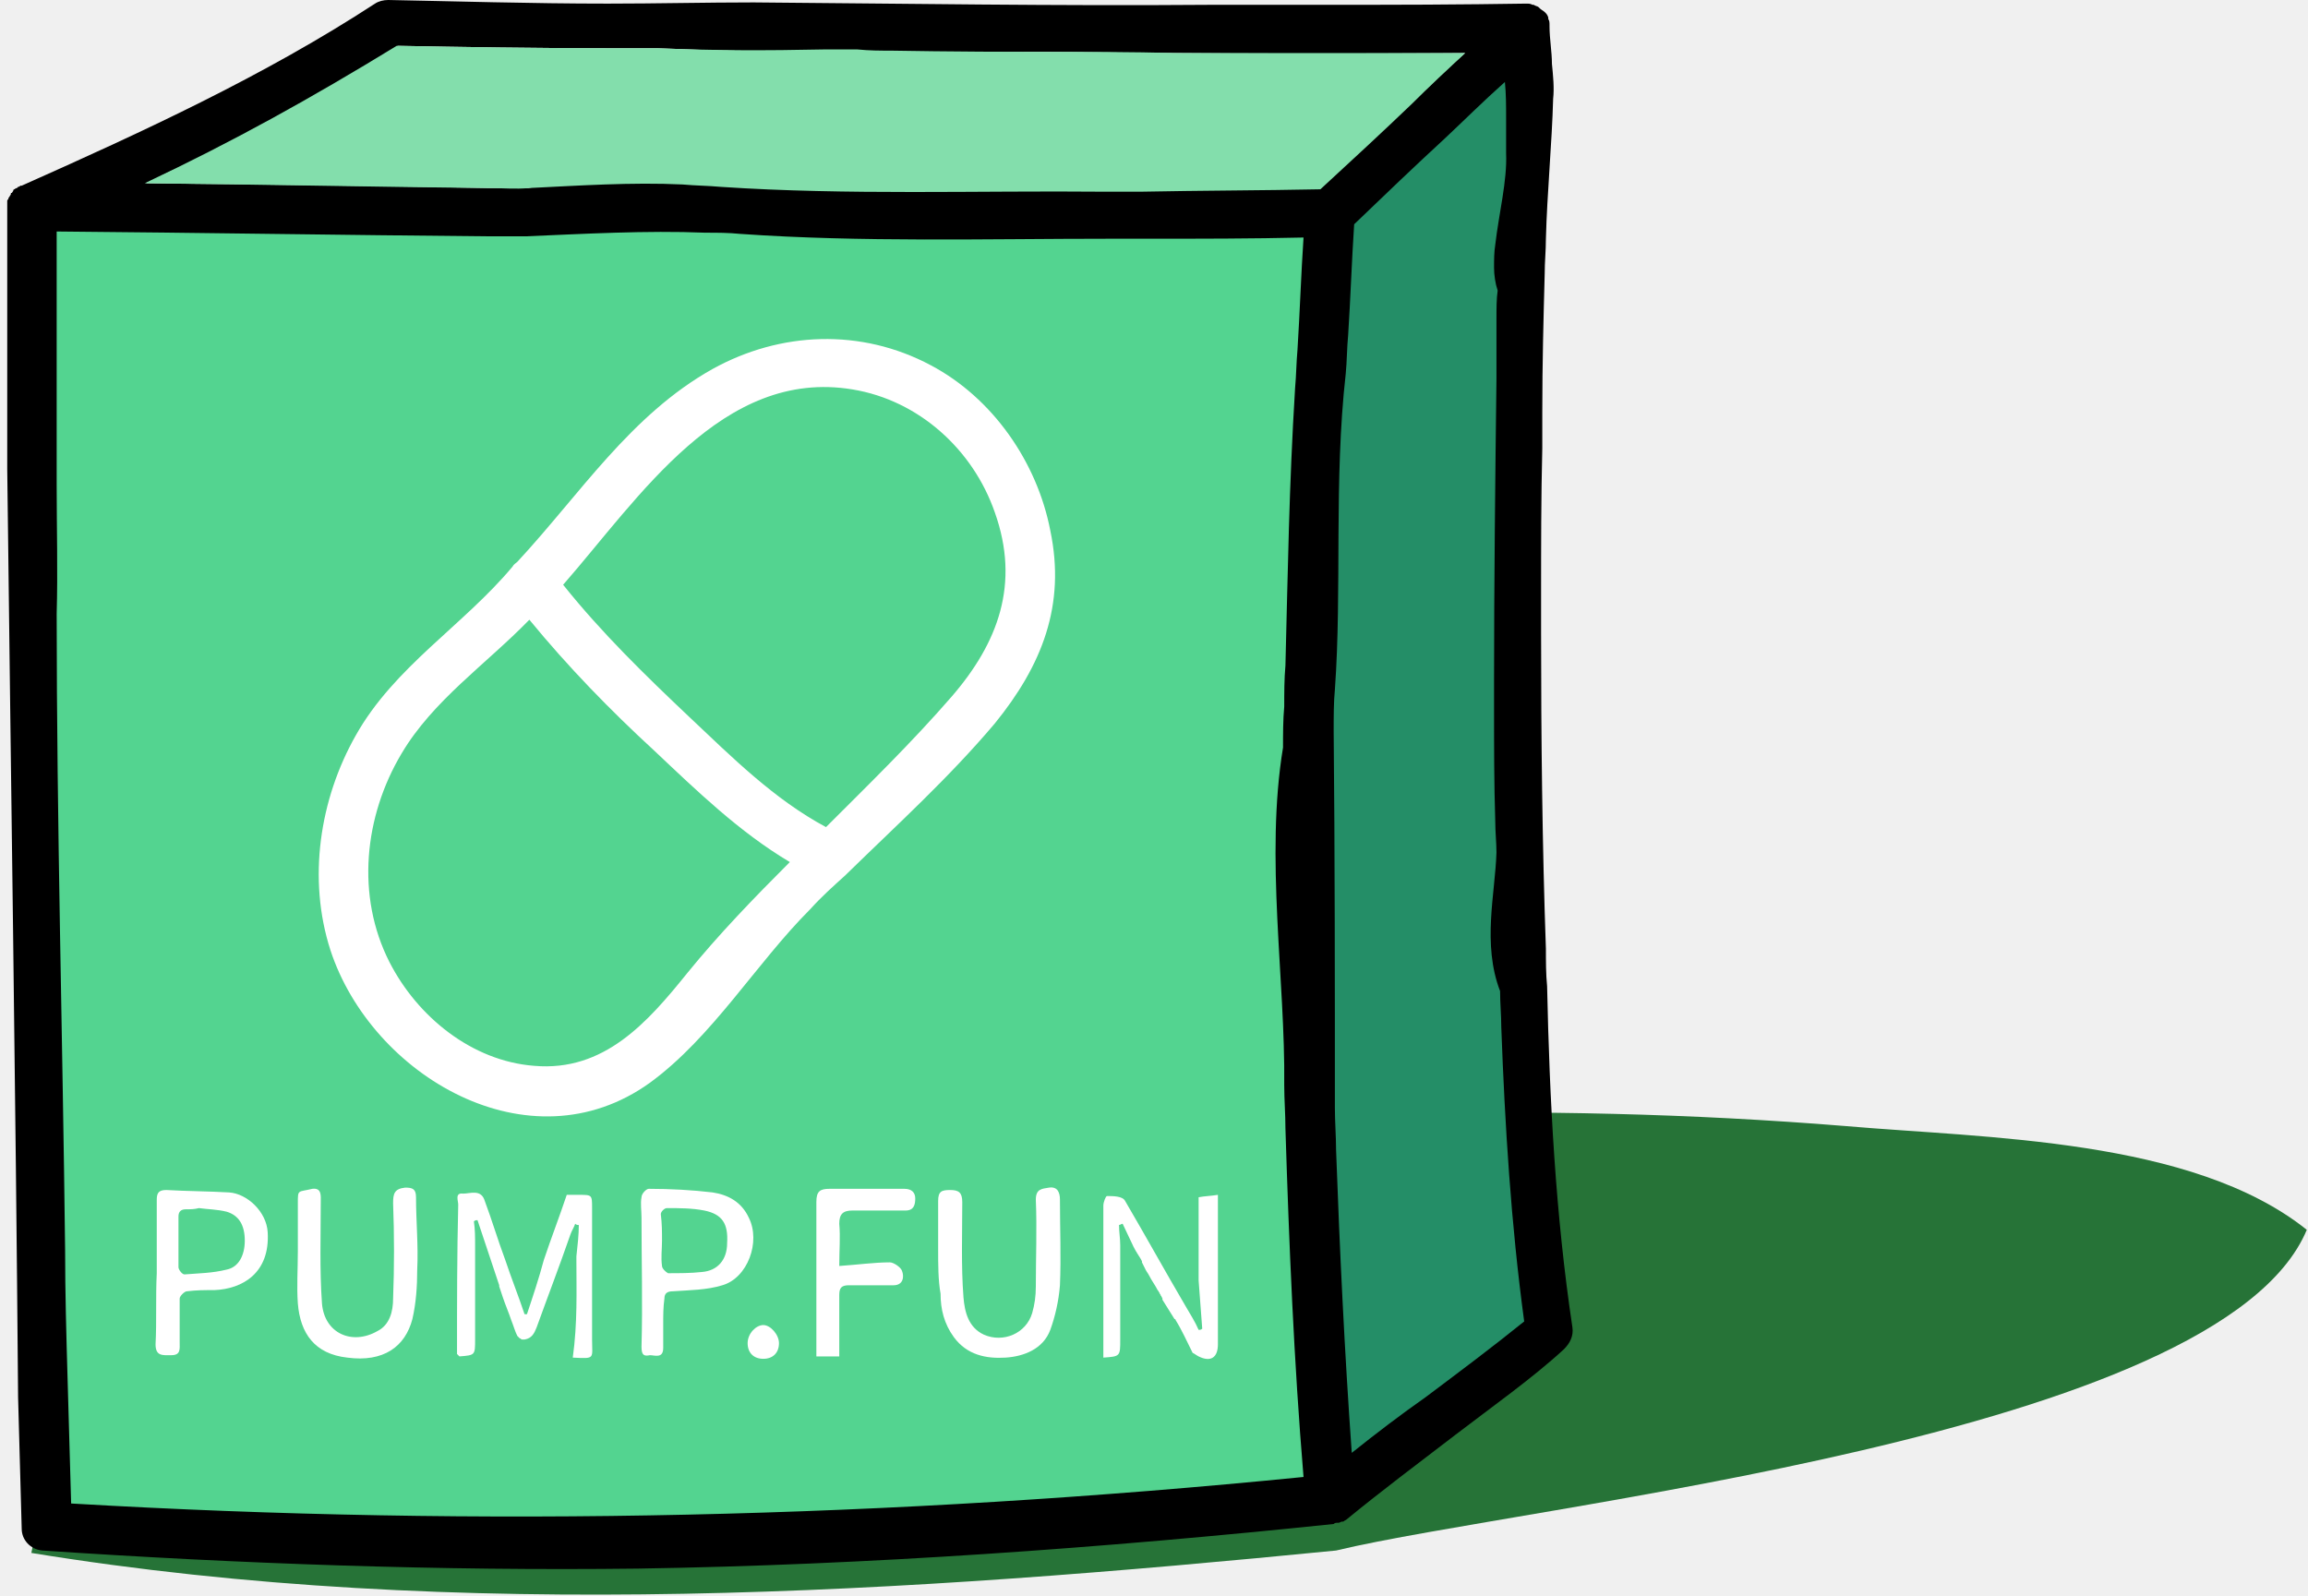
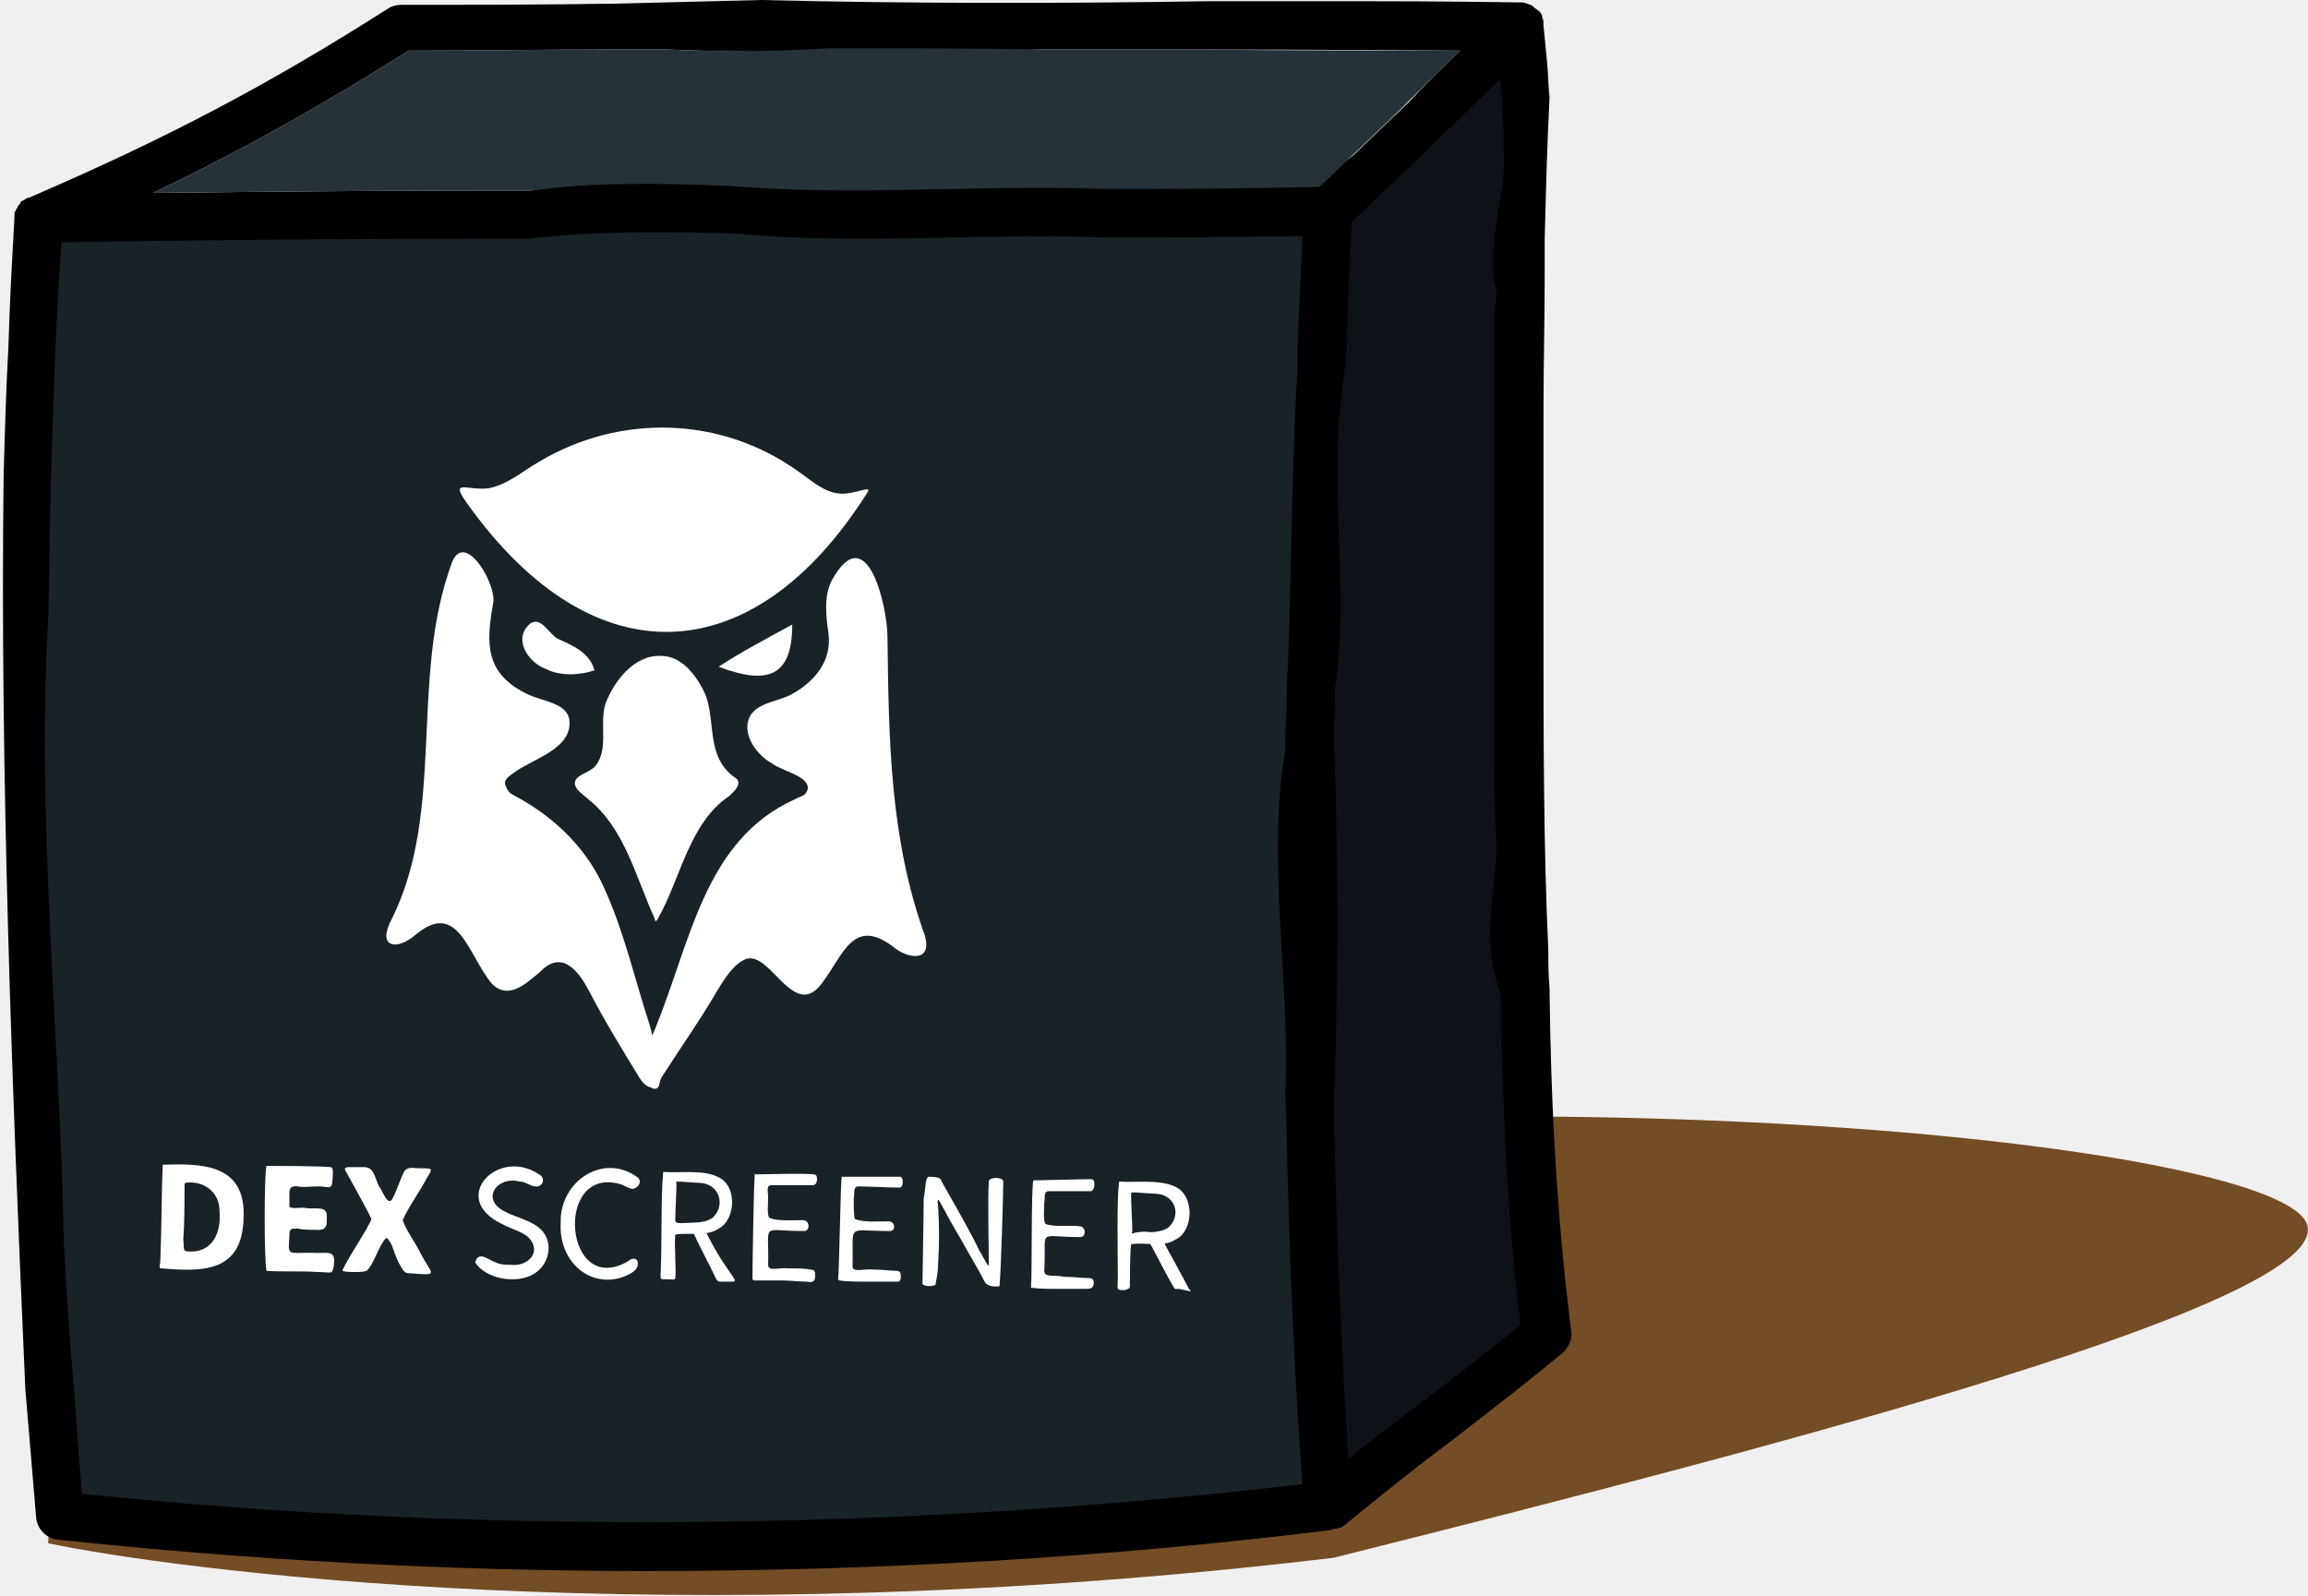
<svg xmlns="http://www.w3.org/2000/svg" version="1.1" id="Layer_1" x="0px" y="0px" viewBox="0 0 191.4 132.3" style="enable-background:new 0 0 191.4 132.3;" xml:space="preserve">
  <style type="text/css">
- 	.st0{fill:#267337;}
- 	.st1{fill:#248E67;}
- 	.st2{fill:#53D490;}
- 	.st3{fill:#83DEAC;}
+ 	.st0{fill:#734d26;}
+ 	.st1{fill:#0E1117;}
+ 	.st2{fill:#192226;}
+ 	.st3{fill:#273138;}
	.st4{fill:#FFFFFF;}
</style>
  <g>
    <g>
-       <g>
-         <path class="st0" d="M191.3,102c-7.2,17.2-64.7,22.8-80.5,26.6c-35.5,3.5-72.7,6-108.2,0.2c4.9-26,54.5-31.1,73.4-33.8     c25.7-2.7,51.3-3.7,77.1-1.6C164.6,94.4,181.8,94.4,191.3,102z" />
-       </g>
-       <g>
-         <g id="XMLID_00000002352819246838209500000016928459312155504813_">
-           <g>
-             <path class="st1" d="M126.1,4.1c0.1,1.1,0.1,2.1,0.2,3.1c0,1,0.1,2.1,0,3c-0.2,2.9-0.6,6.1-0.8,9.1c-0.1,1-0.1,2.1-0.1,3.1       c0,1.7-0.1,3.4-0.2,5.1c0,0.8,0,1.7-0.1,2.5c-0.2,8.3-0.3,15.5-0.3,23.3c0,0.8,0,1.7,0,2.5c0,3.4,0,6.7,0.1,10       c0,1,0.1,1.9,0.1,2.9c0,4,0,8.5,0.4,12.3c0.1,1,0.1,2.1,0.1,3.1c0.4,8.3,1.1,16.6,2.6,24.9c-3.7,2.1-7.7,8-11.6,10.1       c-2.8,1.5-5.5,1.7-8.4,3.2c-0.9-8.6-1.9-19.4-2.2-27.8c0-1.2,0-2.5-0.1-3.6c-0.7-9.8-1.1-22.5-0.1-32c0.1-1,0-2.3,0.1-3.5       c0.4-8.8,0.6-17.2,1.3-26.7c0.1-1.1,0.2-2.2,0.2-3.2c0.2-3.2,0.4-6.3,0.7-9.4c3.6-2.4,7.3-4.9,10.8-7.3       C121.2,7.4,123.7,5.8,126.1,4.1z" />
-             <path class="st2" d="M109.5,15.7c-1.3,24.8-3.1,50.6-2.9,74.4c0.1,10.8,1.7,22.6,2.9,33.8c-35,3.4-69.8,4.4-104.9,2.3       c-0.1-3.5-0.2-5.8-0.3-9.3c-0.1-3.5-0.5-7.1-0.5-10.6C3.7,89.9,3.3,73.2,3.5,56.9c0-3.5-0.3-11.6-0.3-15.1       c0-7.1-1.5-21.1,0-22.9c3.2-4,29.3,0.1,42.2-0.2c16-0.4,34-6.7,50.2-7.2C96.7,11.4,109.5,16,109.5,15.7z" />
-             <path d="M130.4,110.1c0.1,0.7-0.2,1.3-0.7,1.8c-2.6,2.4-6,4.8-9,7.1c-3,2.3-6.2,4.7-9,7l0,0l0,0c-0.1,0.1-0.2,0.1-0.3,0.2       c0,0,0,0-0.1,0c-0.1,0-0.2,0.1-0.3,0.1c0,0-0.1,0-0.1,0c-0.1,0-0.2,0-0.3,0.1l0,0c-19.2,2-38.6,3.4-57.7,3.7       c-16.4,0.2-33-0.4-49.4-1.5c-1-0.1-1.7-0.9-1.7-1.8c-0.1-3.6-0.2-7.3-0.3-10.9c-0.2-25.3-0.6-51.5-0.9-77c0-3.6,0-7.3,0-11       c0-3.7,0-7.3,0-10.9c0,0,0-0.1,0-0.1c0-0.1,0-0.1,0-0.2c0-0.1,0-0.1,0.1-0.2c0-0.1,0-0.1,0.1-0.2c0-0.1,0.1-0.1,0.1-0.2       C0.9,16,0.9,16,1,16c0-0.1,0.1-0.1,0.1-0.2c0-0.1,0.1-0.1,0.1-0.1s0.1-0.1,0.2-0.1c0,0,0.1-0.1,0.1-0.1c0.1,0,0.2-0.1,0.2-0.1       c0,0,0.1,0,0.1,0l0,0c10.1-4.5,20.1-9.1,29.3-15.1C31.4,0.1,31.8,0,32.2,0C37.6,0.1,44,0.3,50.4,0.3c4,0,8.2-0.1,12.1-0.1       C75,0.3,87.7,0.5,100.2,0.4c4.4,0,8.8,0,12.7,0c7.8,0,13.6-0.1,13.6-0.1s0,0,0.1,0c0.2,0,0.3,0,0.5,0.1c0,0,0.1,0,0.1,0       c0.1,0.1,0.3,0.1,0.4,0.2c0,0,0.1,0.1,0.1,0.1c0.1,0.1,0.3,0.2,0.4,0.3c0,0,0,0,0.1,0.1c0.1,0.1,0.2,0.3,0.2,0.4c0,0,0,0,0,0.1       l0,0c0.1,0.1,0.1,0.3,0.1,0.5c0,0,0,0,0,0.1c0,1,0.2,2.1,0.2,3.1c0.1,1,0.2,2,0.1,2.9c-0.1,3.7-0.5,7.8-0.6,11.6       c0,1-0.1,1.9-0.1,2.9c-0.1,3.7-0.2,7.5-0.2,11.5c0,1,0,2,0,3c-0.1,4.1-0.1,8.1-0.1,12.3c0,1,0,1.9,0,2.9       c0,8.8,0.1,17.8,0.4,26.3c0,1,0,2.1,0.1,3.1C128.5,91.2,129,100.8,130.4,110.1z M124.2,24.1c-0.2-0.6-0.3-1.3-0.3-1.9       c0-0.6,0-1.3,0.1-1.9c0.3-2.6,1-5.3,0.9-7.6c0-0.9,0-1.9,0-2.9c0-1,0-2-0.1-3c-1.8,1.6-3.4,3.2-5,4.7c-2.5,2.3-5,4.7-7.5,7.1       c-0.2,3-0.3,6.1-0.5,9.2c-0.1,1-0.1,2.2-0.2,3.2c-1,8.9-0.3,17.9-0.9,26.2c-0.1,1-0.1,2.3-0.1,3.4c0.1,10.1,0.1,21.2,0.1,31.3       c0,1.1,0.1,2.4,0.1,3.5c0.3,8.3,0.7,16.7,1.3,25.1c2-1.6,4.1-3.2,6.1-4.6c2.8-2.1,5.6-4.2,8.2-6.3c-1.1-8.1-1.6-16.3-1.9-24.4       c0-1-0.1-2-0.1-3c-1.5-3.9-0.4-8.1-0.3-11.5c0-0.8-0.1-1.7-0.1-2.6c-0.1-3.1-0.1-6.2-0.1-9.3c0-0.8,0-1.6,0-2.4       c0-7.9,0.1-16.9,0.2-25c0-0.8,0-1.6,0-2.4c0-0.8,0-1.6,0-2.4C124.1,25.5,124.1,24.8,124.2,24.1z M121.5,4.4       c0,0-11.9,0.1-23.8,0c-4,0-8-0.1-11.5-0.1c-5.2,0-10.1,0.2-14.9,0.1c-1,0-1.9-0.1-2.9-0.1c-4.8,0-9.1-0.1-13.9-0.3       c-0.7,0-1.3,0-2,0c-0.7,0-1.3,0-2,0C44.4,4,38.2,3.9,33,3.8c-7.2,4.5-13.5,7.9-20.9,11.4c9.5,0.1,19,0.2,28.5,0.4       c1.1,0,2.1,0,3.2,0c4.3-0.9,8.6-1,12.8-0.8c1.1,0.1,2.1,0.1,3.2,0.2c10.4,1,21.4,0.8,31.8,0.8c1,0,2,0,3,0c5,0,10-0.1,14.9-0.2       c2.5-2.4,5.1-4.8,7.6-7.1C118.5,7.2,119.9,5.8,121.5,4.4z M108.1,122.5c-0.8-9.6-1.2-19.3-1.5-28.9c0-1.2-0.1-2.4-0.1-3.6       c0.1-8.7-1.6-18.9-0.1-28c0-1.1,0-2.3,0.1-3.4c0-1.1,0-2.3,0.1-3.4c0.2-7.8,0.3-14.9,0.8-23c0.1-1.1,0.1-2.1,0.2-3.2       c0.2-3.2,0.3-6.3,0.5-9.3c-4.3,0.1-8.6,0.1-12.9,0.1c-1.1,0-2.2,0-3.2,0c-10.1,0-20.6,0.3-30.6-0.4c-1-0.1-1.9-0.1-2.9-0.1       c-4.9-0.2-10.1,0.1-14.9,0.3c-1,0-2.2,0-3.2,0c-11.9-0.1-23.8-0.3-35.7-0.4c0,7,0,14,0,21.1c0,3.5,0.1,7.1,0,10.6       c0,17.4,0.5,35.3,0.7,52.8c0,3.5,0.1,7,0.2,10.5c0.1,3.5,0.2,7,0.3,10.5C40,126.7,74,125.9,108.1,122.5z" />
-             <path class="st3" d="M73.9,4.2c0,0,5.3,0.1,12.3,0.1c3.5,0,7.5,0,11.5,0.1c11.9,0,23.8,0,23.8,0c-1.5,1.4-3,2.8-4.4,4.2       c-2.5,2.4-5,4.7-7.6,7.1c-4.9,0.1-9.9,0.1-14.9,0.2c-1,0-2,0-3,0c-10.5-0.1-21.3,0.3-31.8-0.4c-1.1-0.1-2.1-0.1-3.2-0.2       c-4.2-0.2-8.7,0.1-12.8,0.3c-1,0.1-2.1,0-3.2,0c-9.5-0.1-19-0.3-28.6-0.4c7.4-3.5,13.7-7,20.9-11.4C38.2,3.9,44.4,4,50.5,4       c0.7,0,1.3,0,2,0c0.7,0,1.4,0,2,0c4.8,0.2,9.1,0.2,13.8,0.1c0.9,0,1.9,0,2.8,0C72.1,4.2,73,4.2,73.9,4.2z" />
-           </g>
+       <path class="st0" d="M191.3,101.5c2.4,6.4-43.2,18.3-80.7,27.7C55.4,135.8,14,130.1,4,128c0-9.6,16.9-26,72-32.6    S188.9,95.1,191.3,101.5z" />
+     </g>
+     <g>
+       <g id="XMLID_00000142175213471442518230000010943265064928627344_">
+         <g>
+           <path class="st1" d="M125.6,4c0.1,1.1,0.2,2.1,0.2,3.1s0.1,2,0.1,3c-0.3,3-0.5,6.1-0.6,9.2c0,1-0.1,2.1-0.1,3.1      c0,1.7-0.1,3.5-0.1,5.2c0,0.9,0,1.7,0,2.5c-0.1,8.4-0.1,15.5-0.1,23.4c0,0.9,0,1.7,0,2.5c0,3.4,0.1,6.7,0.1,10      c0,1,0.1,1.9,0.1,2.9c-0.2,4.2-0.2,8.3,0.4,12.3c0,1,0.1,2.1,0.1,3.1c0.3,8.3,1,16.7,2.3,25c-3.7,2.1-7.7,8.1-11.7,10.3      c-2.9,1.6-5.5,1.8-8.3,3.3c-0.8-8.7-1.7-19.5-2-28c0-1.2-0.1-2.4-0.1-3.7c-0.8-11-2.2-21.2-0.1-32.2c0-1.2,0.1-2.3,0.1-3.5      c0.6-9.1,0.6-17.2,1.2-26.9c0.1-1.1,0.2-2.2,0.2-3.2c0.2-3.2,0.4-6.4,0.6-9.5c3.6-2.5,7.1-4.9,10.6-7.3      C120.9,7.3,123.3,5.6,125.6,4z" />
+           <path class="st2" d="M109.4,15.5c-1.2,23.6-1.9,51.3-2.7,74.9c-0.1,2.6,2.7,34.1,2.7,34c-33.3,3.9-70.6,4.4-103.6,1      c-0.3-3.4-0.6-5.7-0.8-9.1c-0.3-3.4-0.8-7-1-10.5C3.6,88.9,1.8,74.3,2.8,57.2c0-3.5-0.1-11.4,0-14.9C3,35.4,3.4,26.7,3.7,19.8      c0.1-2.3,39.2-1,42-0.9C62.2,19,79.1,11,95.6,11.3C96.8,11.2,109.4,15.8,109.4,15.5z" />
+           <path d="M130.3,110.4c0.1,0.7-0.2,1.3-0.7,1.8c-2.9,2.4-6,4.8-9.1,7.2c-3.1,2.3-6.2,4.8-9,7.1l0,0l0,0c-0.1,0.1-0.2,0.1-0.3,0.2      c0,0,0,0-0.1,0s-0.2,0.1-0.3,0.1h-0.1c-0.1,0-0.2,0-0.3,0.1l0,0c-18.6,2.3-37.8,3.4-56.8,3.4c-16.5,0-32.8-0.9-48.8-2.6      c-1-0.1-1.7-0.9-1.8-1.8c-0.3-3.6-0.6-7.1-0.9-10.7C1,90.3,0,64.3,0.3,39.5c0.1-3.6,0.2-7.2,0.4-10.8C0.8,25.2,1,21.6,1.2,18      v-0.1c0-0.1,0-0.1,0-0.2s0-0.1,0.1-0.2c0-0.1,0-0.1,0.1-0.2c0-0.1,0.1-0.1,0.1-0.2s0-0.1,0.1-0.1c0-0.1,0.1-0.1,0.1-0.2      s0.1-0.1,0.1-0.1s0.1-0.1,0.2-0.1l0.1-0.1c0.1,0,0.2-0.1,0.2-0.1h0.1l0,0C14,11.4,22.3,7,32.2,0.7c0.3-0.2,0.7-0.3,1.1-0.3      c5.3,0,11.5,0,17.9-0.1c4-0.1,8-0.2,11.9-0.3C75,0.3,88,0.3,100.2,0.1c4.3,0,8.6,0,12.4,0c7.7,0,13.4,0.1,13.4,0.1s0,0,0.1,0      c0.2,0,0.3,0,0.5,0.1h0.1c0.1,0.1,0.3,0.1,0.4,0.2l0.1,0.1c0.1,0.1,0.3,0.2,0.4,0.3c0,0,0,0,0.1,0.1s0.2,0.3,0.2,0.4      c0,0,0,0,0,0.1l0,0C128,1.6,128,1.8,128,2c0,0,0,0,0,0.1c0.1,1.1,0.2,2.1,0.3,3.1s0.1,2,0.2,2.9c-0.2,3.9-0.3,7.8-0.4,11.7      c0,1,0,1.9,0,2.9c0,3.7-0.1,7.6-0.1,11.5c0,1,0,2,0,3c0,4.1,0,8.1,0,12.3c0,1,0,2,0,2.9c0,8.8,0,17.8,0.4,26.4      c0,1,0,2.1,0.1,3.1C128.6,91.4,129.1,101,130.3,110.4z M124.1,24c-0.2-0.6-0.3-1.3-0.3-1.9s0-1.3,0.1-1.9c0.2-2.6,1-5.2,0.8-7.7      c0-1,0-1.9-0.1-2.9c0-1-0.1-2-0.2-3c-1.7,1.6-3.3,3.2-4.9,4.7c-2.4,2.4-4.9,4.7-7.4,7.1c-0.2,3.1-0.3,6.2-0.4,9.3      c0,1-0.1,2.1-0.2,3.2c-1.5,9.4,0.5,17.4-0.8,26.3c0,1.1,0,2.3-0.1,3.4c0.4,10.7,0.4,20.7,0,31.5c0,1.2,0.1,2.4,0.1,3.6      c0.2,8.3,0.6,16.8,1.1,25.3c2-1.6,4.1-3.2,6.1-4.7c2.8-2.1,5.6-4.3,8.2-6.4c-1-8.1-1.4-16.3-1.6-24.5c0-1,0-2-0.1-3.1      c-1.5-3.9-0.5-7.9-0.3-11.6c0-0.9-0.1-1.7-0.1-2.6c-0.1-3.1-0.1-6.2-0.1-9.4c0-0.8,0-1.6,0-2.4c0-7.9,0-16.9,0-25.2      c0-0.8,0-1.6,0-2.4s0-1.6,0-2.4C124,25.5,124.1,24.8,124.1,24z M121.1,4.2c0,0-11.7-0.1-23.5-0.1c-3.9,0-7.8,0-11.3,0      c-5.2,0.2-9.9,0.2-14.6,0.2c-0.9,0-1.9,0-2.8,0c-4.9,0-8.9,0-13.7-0.2c-0.7,0-1.3,0-2,0s-1.3,0-2,0c-6.1,0-12.1,0.1-17.3,0.1      C26.6,8.8,20.2,12.4,12.7,16c9.4-0.1,18.9-0.2,28.3-0.2c1,0,2.1,0,3.1,0c4.3-1,8.5-1.1,12.7-0.9c1.1,0,2.1,0.1,3.2,0.2      c11,1.2,21,0.2,31.7,0.6c1,0,2,0,3,0c5,0,9.9-0.1,14.8-0.2c2.5-2.4,5-4.8,7.4-7.1C118.2,7,119.6,5.6,121.1,4.2z M108,123.1      c-0.7-9.8-1.1-19.5-1.3-29.1c0-1.2-0.1-2.4-0.1-3.6c0.4-9.1-1.6-19.1,0-28.2c0-1.1,0-2.3,0.1-3.4c0-1.1,0-2.3,0.1-3.4      c0.3-8,0.3-15,0.7-23.2c0.1-1.1,0.1-2.1,0.1-3.2c0.1-3.2,0.3-6.3,0.4-9.4c-4.2,0-8.5,0.1-12.8,0.1c-1.1,0-2.1,0-3.2,0      c-10-0.4-21,0.6-30.5-0.3c-1,0-1.9-0.1-2.9-0.1c-4.8-0.1-9.7-0.1-14.8,0.5c-1.1,0-2.2,0-3.2,0c-11.9,0-23.8,0.1-35.5,0.3      C4.6,27,4.4,33.9,4.2,40.8c-0.1,3.5-0.1,7-0.2,10.4c-1,17.1,1,35.1,1.3,52c0.2,3.5,0.4,6.9,0.7,10.4c0.3,3.4,0.5,6.9,0.8,10.3      C39.8,127.3,74.7,127,108,123.1z" />
+           <path class="st3" d="M74.2,4c0,0,5.2,0,12.2,0.1c3.5,0,7.4,0,11.3,0c11.7,0.1,23.4,0.1,23.4,0.1c-1.5,1.4-2.9,2.8-4.3,4.2      c-2.4,2.4-4.9,4.7-7.4,7.1c-4.9,0.1-9.8,0.1-14.8,0.1c-1,0-2,0-3,0C81,15.3,71,16.3,60.1,15.4c-1.1,0-2.1-0.1-3.2-0.1      c-4.2-0.1-8.4-0.1-12.7,0.5c-1,0-2.1,0-3.1,0c-9.4,0-18.9,0.1-28.4,0.2c7.5-3.6,13.9-7.2,21.2-11.8c5.2,0,11.2-0.1,17.3-0.1      c0.7,0,1.3,0,2,0s1.3,0,2,0C60,4.3,64,4.3,68.8,4c0.9,0,1.8,0,2.7,0S73.3,4,74.2,4z" />
        </g>
      </g>
    </g>
  </g>
-   <path class="st4" d="M87.1,44C86,38.3,82.3,33,77.2,30.3c-5.8-3.1-12.5-2.8-18.1,0.3c-6.8,3.8-11,10.4-16.2,16  c-0.1,0.1-0.3,0.2-0.4,0.4c-4.1,4.9-9.8,8.3-13,14c-3,5.3-4,11.9-2.1,17.8C30.8,89.2,43.9,97,53.9,89.8c5.2-3.8,8.8-9.9,13.3-14.4  c0.9-1,1.9-1.9,2.9-2.8c0,0,0.1-0.1,0.1-0.1c4.2-4.1,8.5-8,12.3-12.5C86.4,55.2,88.4,50.2,87.1,44z M57,80.7  c-3.3,4.1-6.9,8.2-12.7,7.7c-5.2-0.4-9.7-4.1-12-8.6c-2.8-5.5-2.1-12.1,1-17.3c2.6-4.4,7-7.4,10.6-11.1c3.2,3.9,6.7,7.5,10.4,10.9  c3.5,3.3,7,6.7,11.2,9.2C62.5,74.5,59.6,77.5,57,80.7z M78.9,57.8c-3.3,3.8-6.9,7.3-10.4,10.8c-4.3-2.3-7.8-5.8-11.3-9.1  c-3.7-3.5-7.3-7-10.5-11c6.3-7.2,13.2-18,24-16.2c5.5,0.9,10,5,11.8,10.2C84.6,48.4,82.8,53.3,78.9,57.8z" />
  <g>
-     <path class="st4" d="M47.8,104.5c0-0.1,0-0.2,0-0.3c0.1-0.9,0.2-1.8,0.2-2.6c-0.1,0-0.2,0-0.3-0.1c-0.1,0.3-0.3,0.6-0.4,0.9   c-0.9,2.6-1.9,5.2-2.8,7.7c-0.2,0.5-0.4,0.9-1,1l-0.1,0c0,0-0.1,0-0.1,0c-0.1,0-0.1-0.1-0.2-0.1c-0.1-0.1-0.1-0.1-0.2-0.2   c-0.2-0.4-0.3-0.8-0.5-1.3c-0.2-0.6-0.5-1.3-0.7-1.9c-0.1-0.3-0.2-0.6-0.3-0.9c0-0.1,0-0.1,0-0.1c-0.6-1.8-1.2-3.6-1.8-5.4   c-0.1,0-0.2,0-0.3,0.1c0.1,0.7,0.1,1.3,0.1,2c0,2.6,0,5.2,0,7.8c0,1.3,0,1.3-1.3,1.4c-0.1-0.1-0.1-0.1-0.2-0.2   c0-4.1,0-8.3,0.1-12.4c0-0.3-0.3-1,0.4-0.9c0.6,0,1.5-0.4,1.8,0.6c0.6,1.6,1.1,3.3,1.7,4.9c0.5,1.5,1.1,3,1.6,4.5   c0.1,0,0.1,0,0.2,0c0.5-1.5,1-3,1.4-4.5c0,0,0,0,0,0c0.6-1.8,1.3-3.6,1.9-5.4c0,0,0,0,0,0c0.3,0,0.6,0,1,0c1.1,0,1.1,0,1.1,1.1   c0,3.6,0,7.3,0,10.9c0,1.6,0.3,1.6-1.6,1.5c0,0,0,0,0,0C47.9,109.7,47.8,107.1,47.8,104.5z" />
-     <path class="st4" d="M24.7,103.8c0-1.3,0-2.7,0-4c0-1.2,0-0.9,1.2-1.2c0.8-0.1,0.7,0.6,0.7,1.1c0,2.8-0.1,5.6,0.1,8.4   c0.2,2.5,2.5,3.5,4.6,2.3c1-0.5,1.3-1.6,1.3-2.7c0.1-2.6,0.1-5.3,0-7.9c0-0.8,0.1-1.2,1-1.3c0.6,0,0.9,0.1,0.9,0.8c0,2,0.2,4,0.1,6   c0,1.4-0.1,2.8-0.4,4.1c-0.6,2.3-2.4,3.6-5.4,3.2c-2.7-0.3-3.9-2-4.1-4.5C24.6,106.7,24.7,105.3,24.7,103.8   C24.7,103.8,24.7,103.8,24.7,103.8z" />
-     <path class="st4" d="M77.8,103.6c0-1.3,0-2.6,0-4c0-0.8,0.3-0.9,1-0.9c0.7,0,1,0.2,1,1c0,2.6-0.1,5.3,0.1,7.9   c0.1,1.2,0.4,2.5,1.7,3.1c1.6,0.7,3.5-0.1,4-1.8c0.2-0.7,0.3-1.4,0.3-2.2c0-2.4,0.1-4.8,0-7.2c0-0.9,0.5-0.9,1.1-1   c0.7-0.1,0.9,0.4,0.9,1c0,2.4,0.1,4.7,0,7.1c-0.1,1.3-0.4,2.6-0.8,3.7c-0.6,1.6-2.2,2.2-3.7,2.3c-1.6,0.1-3.2-0.2-4.3-1.7   c-0.8-1.1-1.1-2.3-1.1-3.6C77.8,106.2,77.8,104.9,77.8,103.6C77.8,103.6,77.8,103.6,77.8,103.6z" />
-     <path class="st4" d="M13,105.6c0-2,0-4,0-6.1c0-0.6,0.2-0.8,0.8-0.8c1.7,0.1,3.5,0.1,5.2,0.2c1.5,0.1,3.1,1.6,3.2,3.3   c0.2,3.4-2.1,4.7-4.4,4.8c-0.8,0-1.5,0-2.3,0.1c-0.2,0-0.6,0.4-0.6,0.6c0,1.2,0,2.4,0,3.6c0,0.6,0.1,1.1-0.7,1.1   c-0.7,0-1.3,0.1-1.3-0.9C13,109.6,12.9,107.6,13,105.6C13,105.6,13,105.6,13,105.6z M16.5,100.2C16.5,100.2,16.5,100.2,16.5,100.2   c-0.4,0.1-0.7,0.1-1.1,0.1c-0.4,0-0.6,0.2-0.6,0.6c0,1.4,0,2.8,0,4.2c0,0.2,0.3,0.6,0.5,0.6c1.2-0.1,2.3-0.1,3.5-0.4   c1-0.2,1.5-1.2,1.5-2.4c0-1.3-0.5-2.1-1.5-2.4C18,100.3,17.2,100.3,16.5,100.2z" />
-     <path class="st4" d="M97.5,109.5c0,0,0-0.1-0.1-0.1c-0.3-0.5-0.7-1.1-1-1.6c0,0,0-0.1,0-0.1c-0.1-0.2-0.2-0.5-0.4-0.7c0,0,0,0,0,0   c-0.2-0.4-0.5-0.8-0.7-1.2c0,0,0,0,0,0c-0.1-0.2-0.2-0.3-0.3-0.5c0,0,0,0,0,0c-0.1-0.2-0.2-0.4-0.3-0.6c0,0,0-0.1,0-0.1   c-0.2-0.4-0.5-0.8-0.7-1.2c0,0,0,0,0,0c-0.3-0.6-0.6-1.3-0.9-1.9c-0.1,0-0.2,0.1-0.3,0.1c0,0.6,0.1,1.1,0.1,1.7c0,2.6,0,5.2,0,7.8   c0,1.4,0,1.4-1.4,1.5c0,0,0,0,0,0c0-4.2,0-8.4,0-12.6c0-0.3,0.2-0.8,0.3-0.8c0.5,0,1.3,0,1.5,0.4c1.7,2.9,3.3,5.8,5,8.7   c0.4,0.7,0.8,1.3,1.1,2c0.1,0,0.2,0,0.3-0.1c-0.1-1.3-0.2-2.7-0.3-4c0-2.3,0-4.6,0-6.9c0.5-0.1,1-0.1,1.6-0.2c0,0,0,0,0,0   c0,4.1,0,8.3,0,12.4c0,1.1-0.6,1.5-1.6,1c-0.2-0.1-0.3-0.2-0.5-0.3c0,0,0,0,0,0C98.4,111.2,98,110.3,97.5,109.5z" />
-     <path class="st4" d="M55,109.8c0,0.7,0,1.3,0,2c0,0.9-0.7,0.6-1.1,0.6c-0.5,0.1-0.7,0-0.7-0.7c0.1-3.6,0-7.1,0-10.7   c0-0.6-0.1-1.2,0-1.7c0-0.3,0.4-0.7,0.6-0.7c1.8,0,3.6,0.1,5.3,0.3c1.3,0.2,2.4,0.8,3,2.1c1,2-0.1,5-2.2,5.6   c-1.3,0.4-2.7,0.4-4.1,0.5c-0.5,0-0.7,0.2-0.7,0.6C55,108.4,55,109.1,55,109.8C55,109.8,55,109.8,55,109.8z M54.9,102.9   C54.9,102.9,54.9,102.9,54.9,102.9c0,0.7-0.1,1.4,0,2.1c0,0.2,0.3,0.5,0.5,0.6c0.9,0,1.9,0,2.8-0.1c1.3-0.1,2.1-1,2.1-2.4   c0.1-1.6-0.4-2.4-1.9-2.7c-1-0.2-2.1-0.2-3.1-0.2c-0.2,0-0.5,0.3-0.5,0.5C54.9,101.5,54.9,102.2,54.9,102.9z" />
-     <path class="st4" d="M69.6,112.5c-0.7,0-1.3,0-1.9,0c0-0.3,0-0.6,0-0.9c0-4,0-7.9,0-11.9c0-0.9,0.3-1.1,1.1-1.1c2.1,0,4.1,0,6.2,0   c0.6,0,0.9,0.3,0.9,0.8c0,0.5-0.1,1-0.8,1c-1.5,0-2.9,0-4.4,0c-0.8,0-1.1,0.3-1.1,1.1c0.1,1.1,0,2.2,0,3.5c1.5-0.1,2.9-0.3,4.2-0.3   c0.3,0,0.9,0.4,1,0.7c0.2,0.5,0.1,1.2-0.7,1.2c-1.2,0-2.5,0-3.7,0c-0.6,0-0.8,0.2-0.8,0.8C69.6,109,69.6,110.7,69.6,112.5z" />
-     <path class="st4" d="M63.3,112.7c-0.8,0-1.3-0.5-1.3-1.3c0-0.8,0.7-1.5,1.3-1.5c0.6,0,1.3,0.8,1.3,1.5   C64.6,112.2,64.1,112.7,63.3,112.7z" />
-     <path class="st4" d="M96.4,107.7c0.3,0.5,0.7,1.1,1,1.6C97.1,108.8,96.8,108.3,96.4,107.7z" />
-     <path class="st4" d="M93.9,103.2c0.2,0.4,0.5,0.8,0.7,1.2C94.4,104.1,94.1,103.6,93.9,103.2z" />
-     <path class="st4" d="M96,106.9c0.1,0.2,0.2,0.5,0.4,0.7C96.3,107.4,96.2,107.2,96,106.9z" />
-     <path class="st4" d="M95,105.2c0.1,0.2,0.2,0.3,0.3,0.5C95.2,105.5,95.1,105.3,95,105.2z" />
-     <path class="st4" d="M94.7,104.6c0.1,0.2,0.2,0.4,0.3,0.6C94.9,105,94.8,104.8,94.7,104.6z" />
-     <path class="st4" d="M41.5,106.7c0.1,0.3,0.2,0.6,0.3,0.9C41.8,107.3,41.7,107,41.5,106.7z" />
-     <path class="st4" d="M43.3,111c0.1,0,0.1,0.1,0.2,0.1C43.4,111.1,43.3,111,43.3,111z" />
+     <g>
+       <path class="st4" d="M54,90.2c-0.4-0.1-0.6-0.3-0.9-0.7c-1.6-2.6-3-4.9-4.3-7.4c-0.8-1.5-2.2-3.4-4-1.5c-1.1,0.9-2.6,2.4-4,1    c-2-2.4-2.8-7-6.3-4.1c-1.6,1.4-3.3,1.1-2-1.3c4.5-9.1,1.4-19.9,5-29.6c1.1-2.6,3.7,1.9,3.4,3.4c-0.6,3.4-0.7,5.9,2.9,7.6    c1.3,0.6,3.1,0.7,3.4,2c0.4,2.5-3,3.3-4.6,4.5c-0.6,0.4-0.8,0.7-0.7,1c0.1,0.2,0.2,0.6,0.6,0.8c3.8,2,6.4,4.8,7.8,8.2    c1.5,3.4,2.4,7.3,3.6,11c0.3,0.8,0,1.1,0.4,0.3c3-7.3,4.1-15.7,11.6-19.1c0.5-0.3,0.9-0.2,1.1-0.9c0-1.1-2.1-1.4-3-2.1    c-1.1-0.6-2.2-2-2-3.3c0.3-1.8,2.5-1.7,3.8-2.5c1.9-1.1,3.2-2.8,2.9-5c-0.2-1.4-0.4-3.1,0.3-4.4c2.9-5.2,4.6,2.2,4.6,4.8    c0.1,8.4,0.2,16.7,3.1,24.7c0.6,2.2-1.3,1.9-2.4,1.1c-3.5-2.8-4.3,0.4-6.1,2.8c-2.3,3.2-4.2-2.4-6.2-2c-1.1,0.3-2,1.8-2.6,2.8    c-1.4,2.4-2.9,4.5-4.5,7c-0.3,0.4-0.1,1-0.6,1C54,90.3,54.1,90.2,54,90.2z" />
+     </g>
+     <g>
+       <path class="st4" d="M71.9,40.9c-9.3,14.7-22.6,15.7-33.2,0.8c-1.4-2,0-1,1.8-1.2c1.6-0.3,2.8-1.4,4.2-2.2    c6.7-4,15.1-3.8,21.5,0.8c1.3,0.9,2.5,2.1,4.2,1.8c0.7-0.1,1.5-0.4,1.6-0.3C72,40.7,72,40.8,71.9,40.9z" />
+     </g>
+     <g>
+       <path class="st4" d="M54.3,76.2c-1.6-3.5-2.5-7.5-5.5-9.9c-0.4-0.4-1.5-1-1-1.7c0.3-0.4,1.2-0.6,1.6-1.1c1.1-1.4,0.3-3.5,0.8-5.1    c0.7-1.9,2.4-4.1,4.6-4c1.8,0,3,1.7,3.7,3.2c0.9,2.4,0,5.3,2.6,7c0.4,0.5-0.2,1-0.6,1.4c-3.4,2.3-4,6.8-6,10.3    C54.3,76.5,54.3,76.3,54.3,76.2z" />
+     </g>
+     <g>
+       <path class="st4" d="M49.3,55.6c-1.2,0.4-2.8,0.5-4-0.1c-1.6-0.6-2.8-2.6-1.3-3.8c0.9-0.6,1.6,1,2.3,1.3    C47.4,53.5,48.9,54.1,49.3,55.6L49.3,55.6z" />
+     </g>
+     <g>
+       <path class="st4" d="M65.7,51.8c0,4.2-1.9,5.1-6.1,3.5C61.4,54.1,63.7,52.9,65.7,51.8C65.7,51.7,65.7,51.7,65.7,51.8z" />
+     </g>
+   </g>
+   <g>
+     <g>
+       <path class="st4" d="M13.5,96.6c3.2-0.1,6.9-0.1,6.7,4.4c-0.1,4.5-3.3,4.5-6.8,4.2c-0.3,0-0.1-0.2-0.1-0.8    C13.4,102.2,13.4,98.5,13.5,96.6C13.5,96.5,13.5,96.6,13.5,96.6z M15.7,103.8c1.7,0.1,2.7-1.3,2.5-3.4c0-1.6-1.4-2.5-2.8-2.3    c-0.1,0-0.1,0.2-0.1,0.4c0,1.3,0,3.1-0.1,4.3C15.3,103.6,15.1,103.8,15.7,103.8L15.7,103.8z" />
+     </g>
+     <g>
+       <path class="st4" d="M22.1,96.7c0.7,0,4.3,0,5.3,0.1c0.1,0,0.2,0.1,0.2,0.3c0,0.3,0,0.9-0.1,1.2c-0.1,0.3-0.5,0.1-1.1,0.1    s-1.3,0.1-1.7,0c-0.8-0.1-0.7,0.4-0.7,1c0,0.3,0,0.6,0,0.7c0.3,0.2,1,0,1.4,0.1c0.7,0.1,1.7-0.2,1.7,0.6c0,0.8,0.1,1.3-1,1.2    c-0.4,0-1,0-1.4-0.1c-0.6,0-0.7,0-0.7,0.6c-0.1,1.7-0.2,1.4,1.8,1.4c1.2,0.1,2-0.3,1.9,0.8c0,0.4-0.1,0.7-0.2,0.8    c-0.1,0.1-0.5,0-1.2,0c-1.3-0.1-3,0-4.2-0.1C21.9,104.4,21.9,97.5,22.1,96.7C22,96.7,22.1,96.7,22.1,96.7z" />
+     </g>
+     <g>
+       <path class="st4" d="M30.8,101.1c-0.4-0.9-2-3.7-2.2-4.1c0-0.2,0.2-0.2,0.4-0.2c0.3,0,0.9,0,1.2,0c0.9,0,0.9,1.1,1.3,1.7    c0.2,0.2,0.6,1.5,1,1c0.4-0.7,0.6-1.5,1-2.3c0.3-0.5,0.8-0.3,1.4-0.3c1,0,1,0,0.5,0.8c-0.5,1-1.6,2.5-2,3.5c0.2,0.7,1,1.8,1.4,2.6    c1,2,1.8,2-0.9,1.8c-0.4,0-0.5-0.3-0.8-0.8c-0.3-0.6-0.4-1-0.6-1.5c-0.2-0.4-0.4-0.7-0.5-0.6c-0.6,0.6-1,2.2-1.6,2.7    c-0.3,0.1-0.6,0.1-1,0.1c-0.3,0-0.8,0-1-0.1C28.6,104.7,30.6,101.8,30.8,101.1C30.9,101.1,30.8,101.1,30.8,101.1z" />
+     </g>
+     <g>
+       <path class="st4" d="M39.4,104.7c0.3-1,1.1-0.2,1.7,0c0.4,0.2,0.8,0.2,1.2,0.2c1.5,0.2,2.7-1.1,1.5-2.3c-0.6-0.5-1.5-0.7-2.2-1.1    c-4.4-2.1-0.3-6.4,3.1-4.1c0.6,0.3,0.3,1.1-0.3,1c-0.4,0-0.8-0.4-1.3-0.4c-1.9-0.5-3.3,1.5-1.2,2.5c1.1,0.6,2.8,0.8,3.4,2.1    c0.5,1.1,0,2.5-1.1,3.1C42.8,106.5,40.3,106.1,39.4,104.7C39.3,104.7,39.3,104.7,39.4,104.7z" />
+     </g>
+     <g>
+       <path class="st4" d="M46.5,101.4c-0.1-3.4,3.5-5.8,6.3-3.8c0.5,0.3,0.2,0.9-0.3,1c-0.4,0-0.7-0.3-1.1-0.4    c-5.5-1.5-4.6,9.5,0.7,6.4c0.3-0.3,0.8-0.3,0.8,0.2c0,0.6-0.7,0.9-1.2,1.1C48.9,106.9,46.3,104.6,46.5,101.4    C46.5,101.5,46.5,101.5,46.5,101.4z" />
+     </g>
+     <g>
+       <path class="st4" d="M55,97.2c1.3,0.1,3.3-0.2,4.5,0.4c1.7,0.7,1.5,3.6,0.1,4.3c-1,0.7-2.6,0.3-3.6,0.5c-0.1,0.8,0.1,3.1,0,3.6    c0,0.2-0.4,0.1-0.6,0.1c-0.8,0-0.6,0.1-0.6-0.9C54.9,103.1,54.8,99.1,55,97.2L55,97.2z M57.6,101.4c0.4,0,1.1-0.1,1.5-0.4    c1.1-1,0.6-2.9-1.2-2.9c-0.4,0-1.2-0.1-1.7-0.1c-0.2,0-0.1,0.1-0.1,0.2c0,0.8-0.1,2.2-0.1,3c0,0.1,0,0.1,0.1,0.2    C56.4,101.5,57.1,101.4,57.6,101.4C57.5,101.4,57.5,101.4,57.6,101.4z M57.4,102c0,0,0.6-0.4,0.8-0.5c0.1-0.1,0.1,0,0.1,0.2    c0.3,0.6,0.6,1.2,1,1.9c0.6,1.1,1.4,2.1,1.6,2.5c0.1,0.1,0,0.2-0.1,0.2s-0.8,0-1,0c-0.3,0-0.2,0-0.4-0.2    C58.9,105,57.8,103,57.4,102C57.3,102.1,57.4,102,57.4,102z" />
+     </g>
+     <g>
+       <path class="st4" d="M62.7,97.4c0.6,0,4-0.1,4.8,0c0.1,0,0.2,0.1,0.2,0.1c0.1,0.2,0.1,0.8-0.3,0.8c-0.6,0-2.8,0-3.4,0    c-0.5,0-0.3,0.5-0.3,1s-0.1,1.5,0.1,1.7c0.6,0.3,2.1,0.2,2.8,0.2c0.6,0,0.6,1,0,0.9c-3.6,0-2.8-0.8-2.9,2.8c0,0.6,0.9,0.2,1.7,0.3    c0.7,0,1.4,0,1.8,0.1c0.4,0,0.4,0.2,0.4,0.5c0,0.5-0.2,0.6-0.7,0.5c-0.6,0-1.4-0.1-2.1-0.1c-0.9,0-1.6,0-2.3,0l-0.1-0.1    c0-0.7,0.1-8,0.2-8.8C62.6,97.4,62.7,97.4,62.7,97.4z" />
+     </g>
+     <g>
+       <path class="st4" d="M69.8,97.6c0.6,0,4,0,4.8,0c0.1,0,0.1,0,0.2,0.1c0.1,0.2,0.1,0.8-0.2,0.8c-0.6,0-2.8-0.1-3.4-0.1    c-0.5,0-0.3,0.6-0.4,1c0,0.5,0,1.6,0.1,1.7c0.6,0.3,2.1,0.2,2.8,0.2c0.6,0,0.6,0.9,0,0.8c-3.6,0-2.9-0.7-3,2.9    c0,0.6,0.9,0.2,1.8,0.3c0.7,0,1.4,0.1,1.8,0.1s0.4,0.2,0.4,0.5c0,0.5-0.2,0.4-0.7,0.4c-0.6,0-1.4,0-2.1,0c-0.9,0-1.6,0-2.3-0.1    l-0.1-0.1C69.6,105.5,69.7,98.2,69.8,97.6C69.8,97.5,69.8,97.6,69.8,97.6z" />
+     </g>
+     <g>
+       <path class="st4" d="M77,97.6c0.3,0,0.8,0,1,0.2c0.1,0.2,0.3,0.6,0.6,1.1c0.8,1.4,2.1,3.7,2.6,4.8c0.2,0.3,0.6,1.1,0.7,1.2    s0.1,0.1,0.1,0c0-2.1-0.1-5,0-6.9c0-0.4,1.2-0.4,1.2,0c0,1.2-0.2,7.6-0.3,8.5c0,0.1,0,0.2-0.1,0.2c-0.5,0-1,0-1.2-0.5    c-0.4-0.8-0.9-1.6-1.4-2.5c-0.7-1.3-1.2-2-1.8-3.2c-0.2-0.3-0.4-0.8-0.6-1c-0.1,0.1,0,0.4,0,0.6c0.1,1.7,0.1,2.9,0,4.7    c0,0.5-0.1,1.2-0.2,1.6c0,0.1,0,0.2-0.1,0.2c-0.3,0.1-0.8,0.1-1-0.1c0-0.8,0.1-5.4,0.1-7.1C76.8,98.4,76.7,97.8,77,97.6    C77,97.7,77,97.6,77,97.6z" />
+     </g>
+     <g>
+       <path class="st4" d="M85.7,97.9c0.6,0,4-0.1,4.8-0.1c0.1,0,0.2,0.1,0.2,0.1c0.1,0.2,0.1,0.9-0.3,0.9c-0.6,0-2.8,0-3.4,0    c-0.5,0-0.3,0.5-0.4,0.9c0,0.5-0.1,1.6,0.1,1.8c0.6,0.3,2.1,0.1,2.8,0.2c0.6,0,0.6,1,0,0.9c-3.6,0-2.7-0.8-2.9,2.8    c0,0.6,0.8,0.3,1.7,0.5c0.7,0,1.4,0.1,1.9,0.1c0.4,0,0.5,0.1,0.5,0.4c0,0.5-0.3,0.5-0.8,0.5c-0.6,0-1.4,0-2.1,0    c-0.9,0-1.6,0-2.3-0.1v-0.1C85.6,105.8,85.5,98.5,85.7,97.9C85.6,97.8,85.7,97.9,85.7,97.9z" />
+     </g>
+     <g>
+       <path class="st4" d="M92.8,98c1.3,0.1,3.3-0.2,4.6,0.4c1.7,0.7,1.6,3.7,0.1,4.4c-1,0.7-2.6,0.2-3.7,0.4c-0.1,0.8-0.1,3.1-0.1,3.5    c0,0.2-0.2,0.2-0.4,0.3c-0.8,0-0.6,0-0.6-1C92.7,103.8,92.6,99.8,92.8,98C92.7,97.9,92.8,98,92.8,98z M95.4,102.2    c0.4,0,1.1-0.1,1.5-0.4c1.1-1,0.6-2.8-1.2-2.8c-0.4,0-1.3-0.1-1.7-0.1c-0.2,0-0.2,0-0.2,0.2c0,0.8,0.1,2.2,0.1,3    c0,0.1-0.1,0.2,0,0.2C94.2,102.2,94.9,102.1,95.4,102.2C95.3,102.1,95.3,102.2,95.4,102.2z M95.2,102.8c0,0,0.6-0.4,0.8-0.5    c0.1-0.1,0.2,0,0.2,0.1c0.3,0.6,0.6,1.2,1,1.9c0.6,1.1,1.2,2.2,1.4,2.6c0.1,0.1,0.2,0.2,0.1,0.2s-0.8-0.2-1-0.2    c-0.3,0-0.2,0.1-0.4-0.2C96.7,105.7,95.7,103.7,95.2,102.8C95.3,102.8,95.2,102.8,95.2,102.8z" />
+     </g>
  </g>
</svg>
